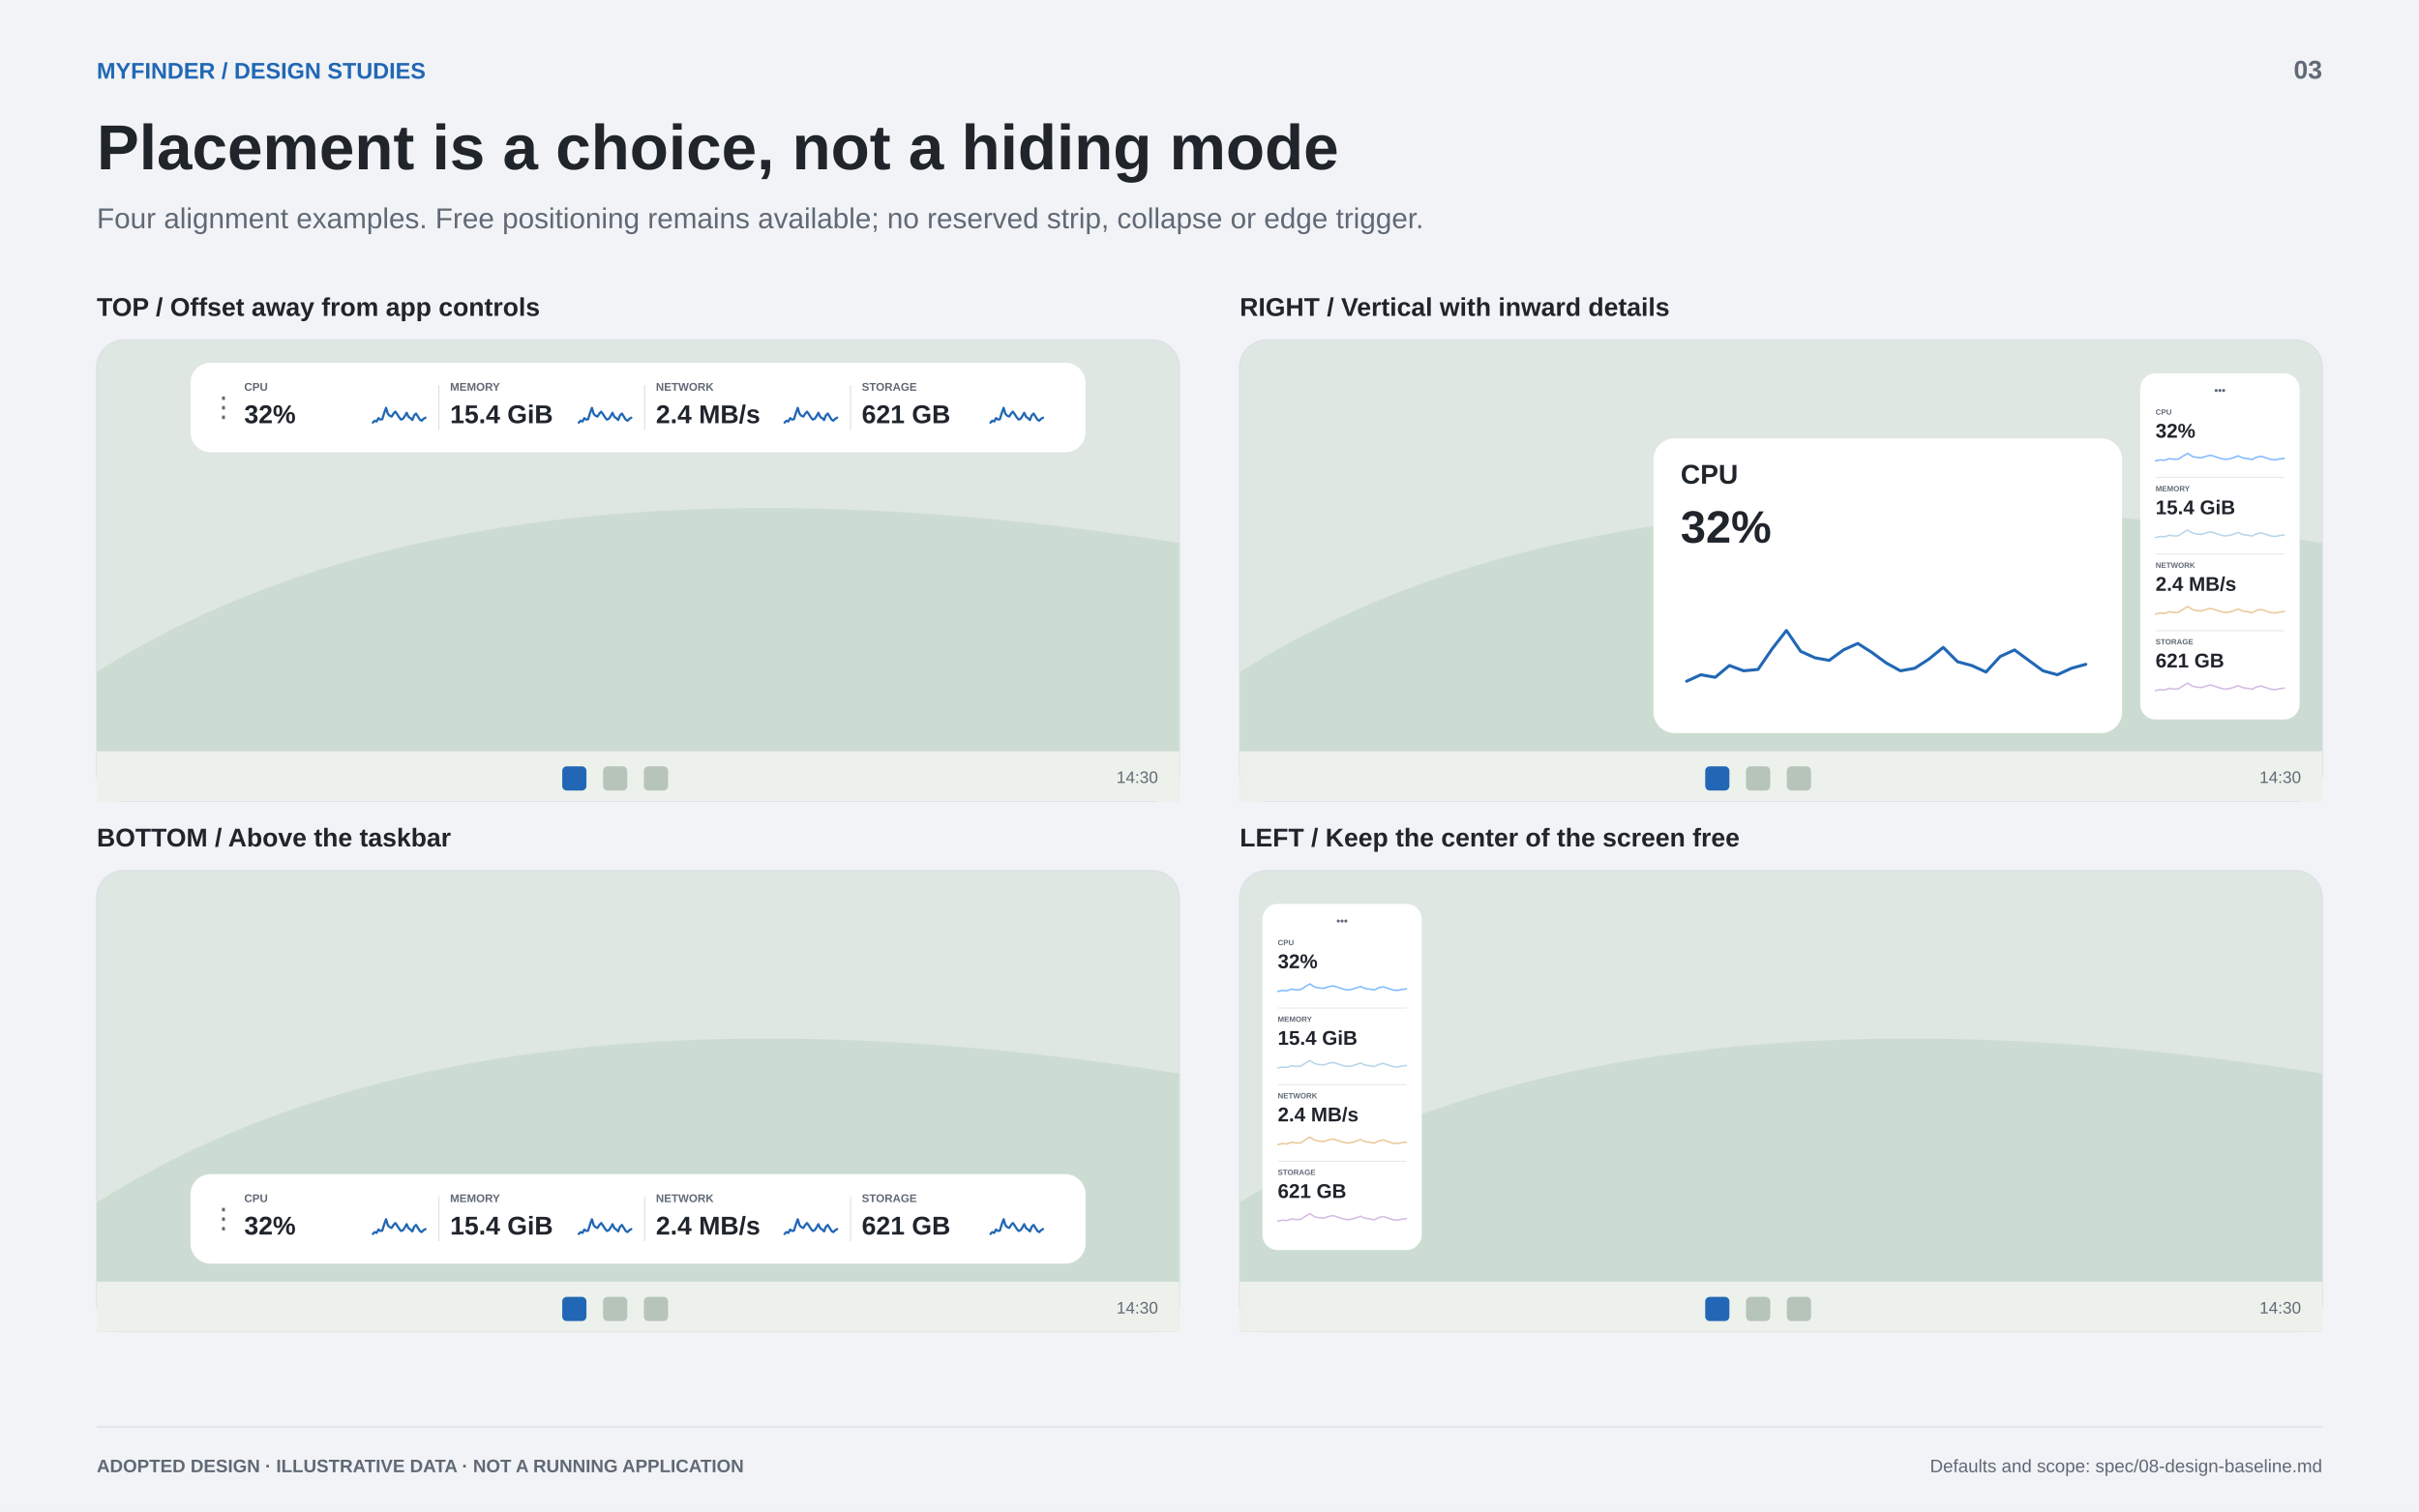
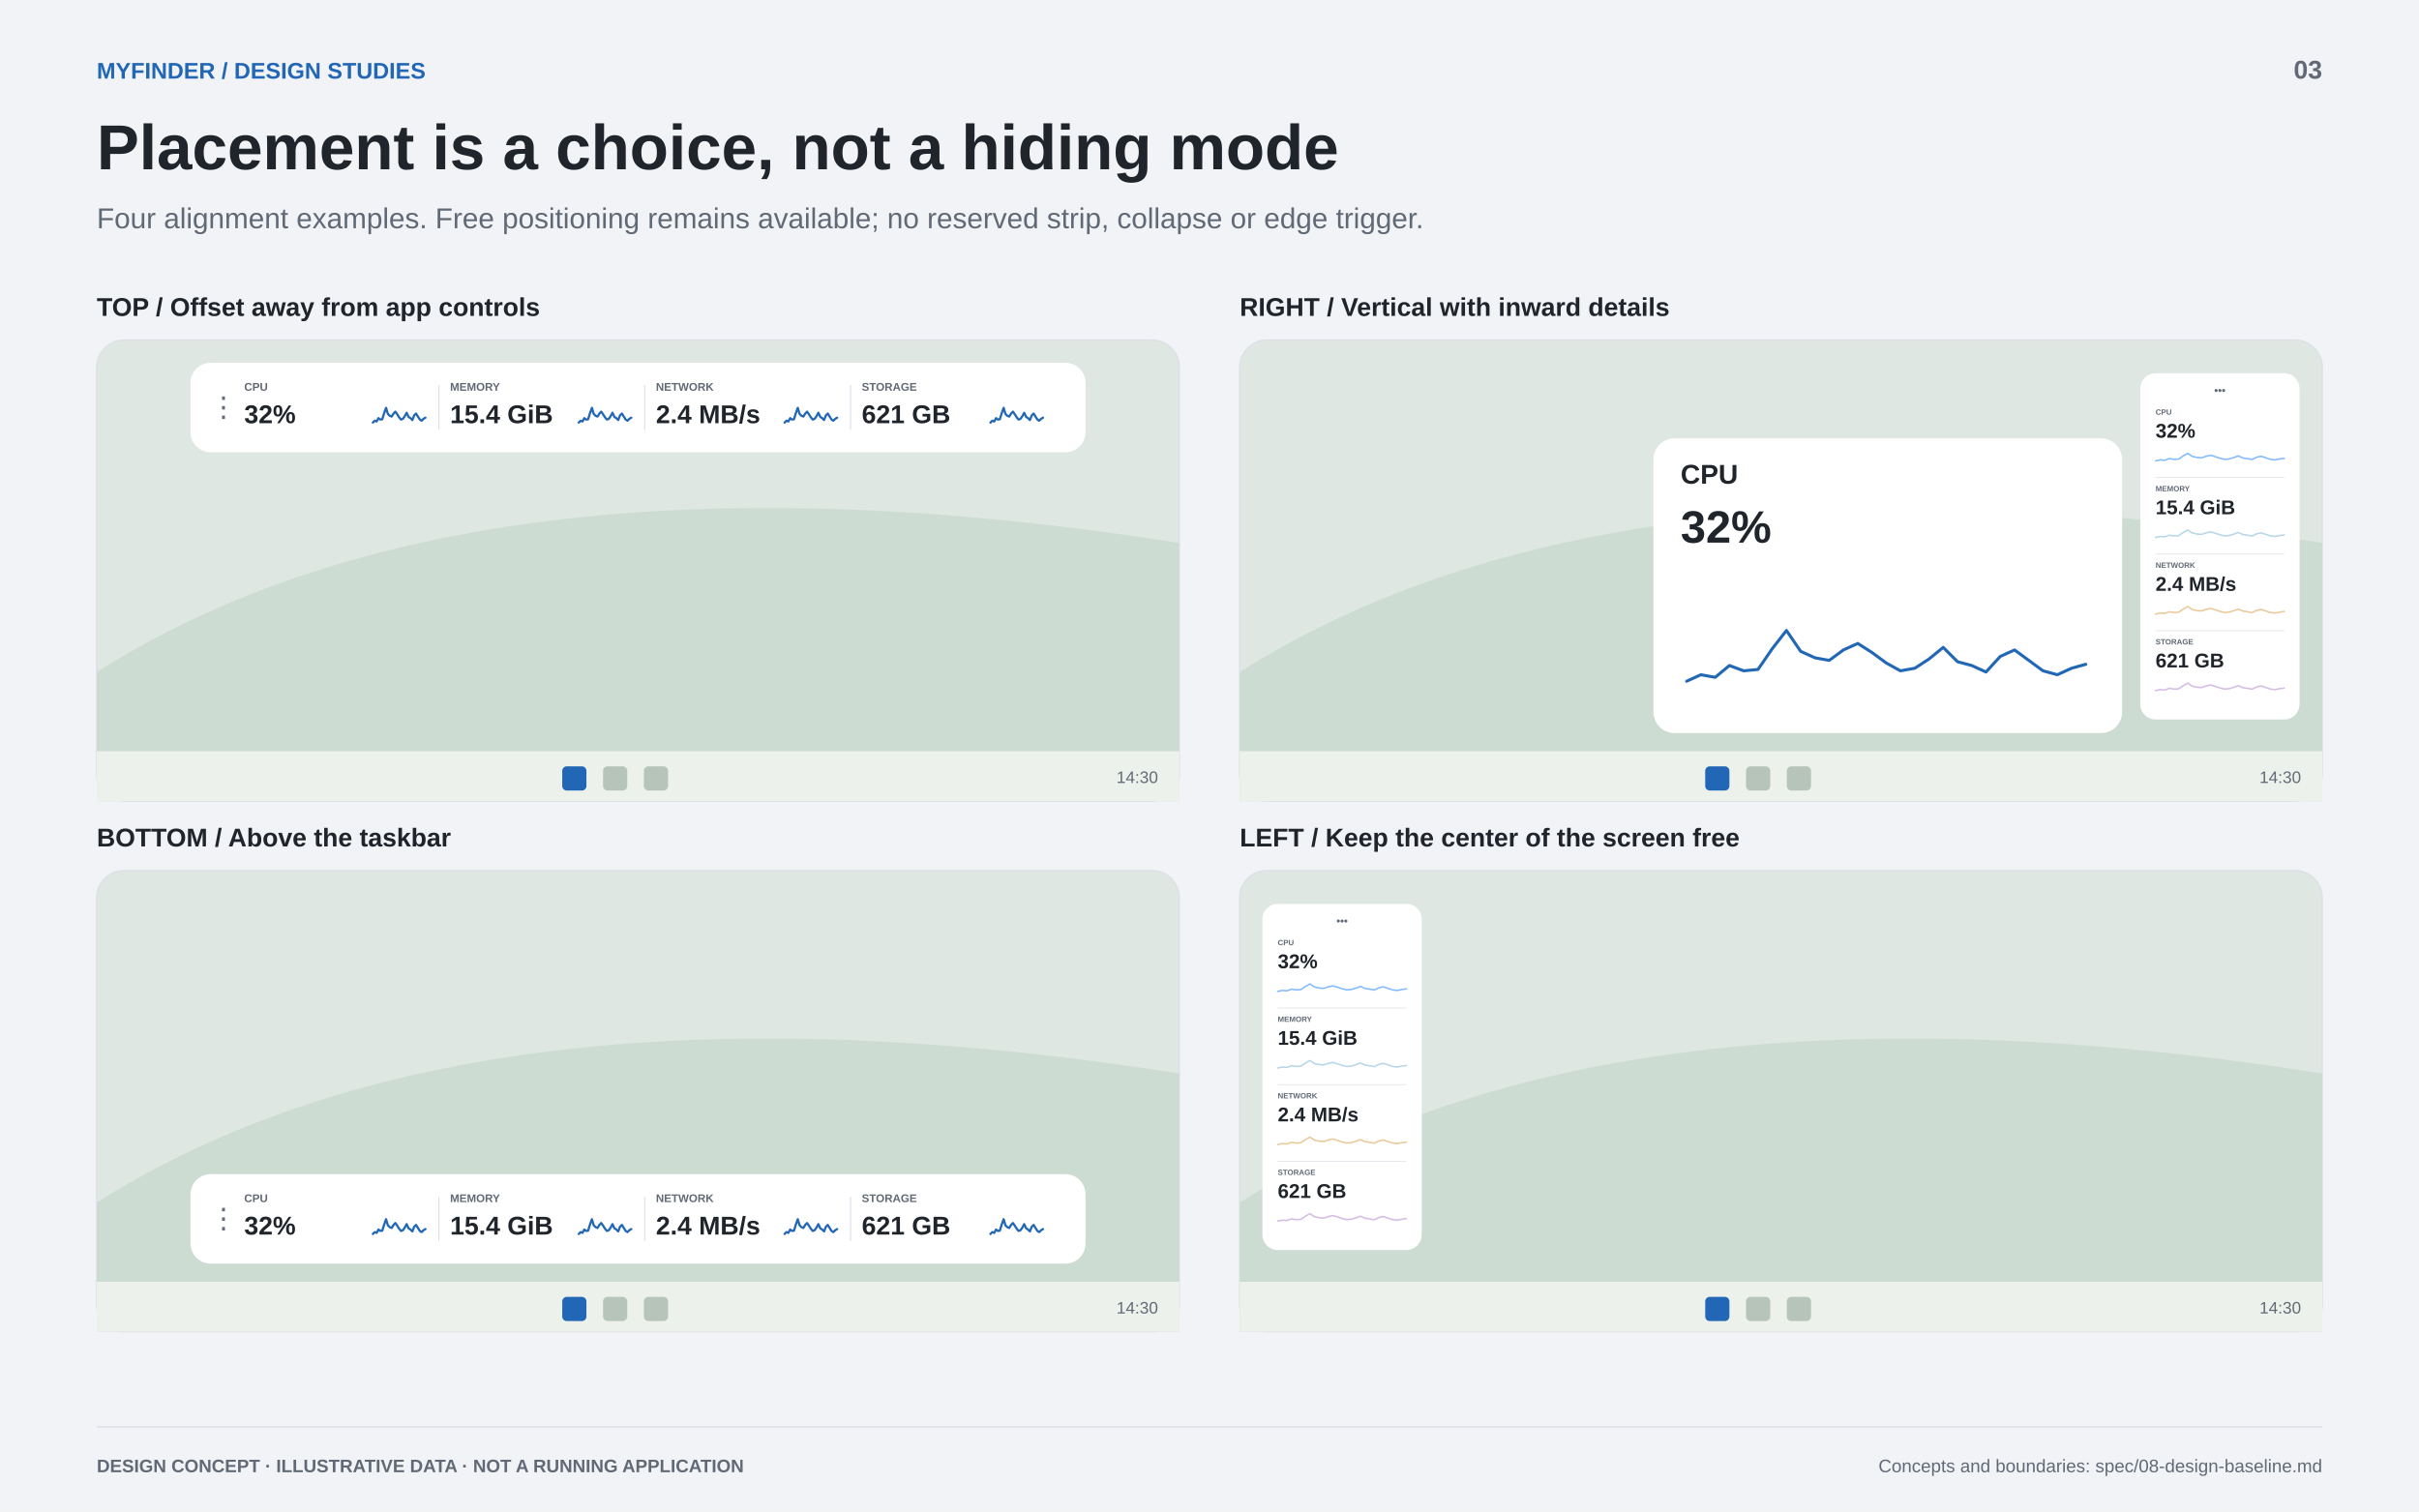
<svg xmlns="http://www.w3.org/2000/svg" width="1600" height="1000" viewBox="0 0 1600 1000">
  <defs>
    <filter id="shadow" x="-15%" y="-15%" width="130%" height="140%">
      <feDropShadow dx="0" dy="9" stdDeviation="16" flood-color="#263D37" flood-opacity="0.10" />
    </filter>
  </defs>
  <g font-family="Segoe UI, Arial, sans-serif">
    <rect x="0" y="0" width="1600" height="1000" rx="0" fill="#F1F3F6" stroke="none" />
    <text x="64" y="52" fill="#2167B5" font-size="15" font-weight="700" text-anchor="start">MYFINDER  /  DESIGN STUDIES</text>
    <text x="1536" y="52" fill="#606975" font-size="17" font-weight="600" text-anchor="end">03</text>
    <text x="64" y="112" fill="#20242B" font-size="42" font-weight="600" text-anchor="start">Placement is a choice, not a hiding mode</text>
    <text x="64" y="151" fill="#606975" font-size="19" font-weight="400" text-anchor="start">Four alignment examples. Free positioning remains available; no reserved strip, collapse or edge trigger.</text>
    <text x="64" y="209" fill="#20242B" font-size="17" font-weight="600" text-anchor="start">TOP / Offset away from app controls</text>
    <rect x="64" y="225" width="716" height="305" rx="18" fill="#DEE7E1" stroke="#DDE1E7" />
    <path d="M64,444.6 Q314.6,286 780,359.2 L780,530 L64,530 Z" fill="#CDDCD2" />
    <rect x="64" y="497" width="716" height="33" rx="0" fill="#EDF1EB" stroke="none" />
    <rect x="371.88" y="507" width="16" height="16" rx="3" fill="#2167B5" stroke="none" />
    <rect x="398.88" y="507" width="16" height="16" rx="3" fill="#B6C4B9" stroke="none" />
    <rect x="425.88" y="507" width="16" height="16" rx="3" fill="#B6C4B9" stroke="none" />
    <text x="766" y="518" fill="#606975" font-size="11" font-weight="400" text-anchor="end">14:30</text>
    <g transform="translate(126,240) scale(0.74)">
      <rect x="0" y="0" width="800" height="80" rx="18" fill="#FFFFFF" stroke="none" />
      <text x="17" y="48" fill="#606975" font-size="25" font-weight="400" text-anchor="start">⋮</text>
      <text x="48" y="25" fill="#606975" font-size="10" font-weight="600" text-anchor="start">CPU</text>
      <text x="48" y="54" fill="#20242B" font-size="23" font-weight="600" text-anchor="start">32%</text>
      <path d="M163.0,53.5 L164.7,51.8 L166.4,52.5 L168.0,49.5 L169.7,50.8 L171.4,50.5 L173.1,45.0 L174.8,40.3 L176.4,45.7 L178.1,47.4 L179.8,48.1 L181.5,45.4 L183.1,43.7 L184.8,46.1 L186.5,48.8 L188.2,50.8 L189.9,50.1 L191.5,47.8 L193.2,44.7 L194.9,48.4 L196.6,49.5 L198.3,51.2 L199.9,47.1 L201.6,45.4 L203.3,48.1 L205.0,50.8 L206.6,51.8 L208.3,50.1 L210.0,49.1" fill="none" stroke="#2167B5" stroke-width="2" stroke-linejoin="round" stroke-linecap="round" />
      <line x1="222" y1="20" x2="222" y2="60" stroke="#DDE1E7" stroke-width="1" />
      <text x="232" y="25" fill="#606975" font-size="10" font-weight="600" text-anchor="start">MEMORY</text>
      <text x="232" y="54" fill="#20242B" font-size="23" font-weight="600" text-anchor="start">15.4 GiB</text>
      <path d="M347.0,53.5 L348.7,51.8 L350.4,52.5 L352.0,49.5 L353.7,50.8 L355.4,50.5 L357.1,45.0 L358.8,40.3 L360.4,45.7 L362.1,47.4 L363.8,48.1 L365.5,45.4 L367.1,43.7 L368.8,46.1 L370.5,48.8 L372.2,50.8 L373.9,50.1 L375.5,47.8 L377.2,44.7 L378.9,48.4 L380.6,49.5 L382.3,51.2 L383.9,47.1 L385.6,45.4 L387.3,48.1 L389.0,50.8 L390.6,51.8 L392.3,50.1 L394.0,49.1" fill="none" stroke="#2167B5" stroke-width="2" stroke-linejoin="round" stroke-linecap="round" />
      <line x1="406" y1="20" x2="406" y2="60" stroke="#DDE1E7" stroke-width="1" />
      <text x="416" y="25" fill="#606975" font-size="10" font-weight="600" text-anchor="start">NETWORK</text>
      <text x="416" y="54" fill="#20242B" font-size="23" font-weight="600" text-anchor="start">2.4 MB/s</text>
      <path d="M531.0,53.5 L532.7,51.8 L534.4,52.5 L536.0,49.5 L537.7,50.8 L539.4,50.5 L541.1,45.0 L542.8,40.3 L544.4,45.7 L546.1,47.4 L547.8,48.1 L549.5,45.4 L551.1,43.7 L552.8,46.1 L554.5,48.8 L556.2,50.8 L557.9,50.1 L559.5,47.8 L561.2,44.7 L562.9,48.4 L564.6,49.5 L566.3,51.2 L567.9,47.1 L569.6,45.4 L571.3,48.1 L573.0,50.8 L574.6,51.8 L576.3,50.1 L578.0,49.1" fill="none" stroke="#2167B5" stroke-width="2" stroke-linejoin="round" stroke-linecap="round" />
      <line x1="590" y1="20" x2="590" y2="60" stroke="#DDE1E7" stroke-width="1" />
      <text x="600" y="25" fill="#606975" font-size="10" font-weight="600" text-anchor="start">STORAGE</text>
      <text x="600" y="54" fill="#20242B" font-size="23" font-weight="600" text-anchor="start">621 GB</text>
      <path d="M715.0,53.5 L716.7,51.8 L718.4,52.5 L720.0,49.5 L721.7,50.8 L723.4,50.5 L725.1,45.0 L726.8,40.3 L728.4,45.7 L730.1,47.4 L731.8,48.1 L733.5,45.4 L735.1,43.7 L736.8,46.1 L738.5,48.8 L740.2,50.8 L741.9,50.1 L743.5,47.8 L745.2,44.7 L746.9,48.4 L748.6,49.5 L750.3,51.2 L751.9,47.1 L753.6,45.4 L755.3,48.1 L757.0,50.8 L758.6,51.8 L760.3,50.1 L762.0,49.1" fill="none" stroke="#2167B5" stroke-width="2" stroke-linejoin="round" stroke-linecap="round" />
    </g>
    <text x="820" y="209" fill="#20242B" font-size="17" font-weight="600" text-anchor="start">RIGHT / Vertical with inward details</text>
    <rect x="820" y="225" width="716" height="305" rx="18" fill="#DEE7E1" stroke="#DDE1E7" />
    <path d="M820,444.6 Q1070.6,286 1536,359.2 L1536,530 L820,530 Z" fill="#CDDCD2" />
    <rect x="820" y="497" width="716" height="33" rx="0" fill="#EDF1EB" stroke="none" />
    <rect x="1127.88" y="507" width="16" height="16" rx="3" fill="#2167B5" stroke="none" />
    <rect x="1154.88" y="507" width="16" height="16" rx="3" fill="#B6C4B9" stroke="none" />
    <rect x="1181.88" y="507" width="16" height="16" rx="3" fill="#B6C4B9" stroke="none" />
    <text x="1522" y="518" fill="#606975" font-size="11" font-weight="400" text-anchor="end">14:30</text>
    <g transform="translate(1415.619,247) scale(0.5066372)">
      <rect x="0" y="0" width="208" height="452" rx="20" fill="#FFFFFF" stroke="none" />
      <text x="104" y="27" fill="#606975" font-size="14" font-weight="600" text-anchor="middle">•••</text>
      <text x="20" y="54" fill="#606975" font-size="10" font-weight="600" text-anchor="start">CPU</text>
      <text x="20" y="84" fill="#20242B" font-size="26" font-weight="600" text-anchor="start">32%</text>
      <path d="M20.0,114.3 L26.0,113.0 L32.0,113.5 L38.0,111.3 L44.0,112.3 L50.0,112.0 L56.0,108.0 L62.0,104.5 L68.0,108.5 L74.0,109.8 L80.0,110.3 L86.0,108.3 L92.0,107.0 L98.0,108.8 L104.0,110.8 L110.0,112.3 L116.0,111.8 L122.0,110.0 L128.0,107.8 L134.0,110.5 L140.0,111.3 L146.0,112.5 L152.0,109.5 L158.0,108.3 L164.0,110.3 L170.0,112.3 L176.0,113.0 L182.0,111.8 L188.0,111.0" fill="none" stroke="#83BAFF" stroke-width="2" stroke-linejoin="round" stroke-linecap="round" />
      <line x1="20" y1="136" x2="188" y2="136" stroke="#DDE1E7" stroke-width="1" />
      <text x="20" y="154" fill="#606975" font-size="10" font-weight="600" text-anchor="start">MEMORY</text>
      <text x="20" y="184" fill="#20242B" font-size="26" font-weight="600" text-anchor="start">15.4 GiB</text>
      <path d="M20.0,214.3 L26.0,213.0 L32.0,213.5 L38.0,211.3 L44.0,212.3 L50.0,212.0 L56.0,208.0 L62.0,204.5 L68.0,208.5 L74.0,209.8 L80.0,210.3 L86.0,208.3 L92.0,207.0 L98.0,208.8 L104.0,210.8 L110.0,212.3 L116.0,211.8 L122.0,210.0 L128.0,207.8 L134.0,210.5 L140.0,211.3 L146.0,212.5 L152.0,209.5 L158.0,208.3 L164.0,210.3 L170.0,212.3 L176.0,213.0 L182.0,211.8 L188.0,211.0" fill="none" stroke="#B7D6EA" stroke-width="2" stroke-linejoin="round" stroke-linecap="round" />
      <line x1="20" y1="236" x2="188" y2="236" stroke="#DDE1E7" stroke-width="1" />
      <text x="20" y="254" fill="#606975" font-size="10" font-weight="600" text-anchor="start">NETWORK</text>
      <text x="20" y="284" fill="#20242B" font-size="26" font-weight="600" text-anchor="start">2.4 MB/s</text>
      <path d="M20.0,314.3 L26.0,313.0 L32.0,313.5 L38.0,311.3 L44.0,312.3 L50.0,312.0 L56.0,308.0 L62.0,304.5 L68.0,308.5 L74.0,309.8 L80.0,310.3 L86.0,308.3 L92.0,307.0 L98.0,308.8 L104.0,310.8 L110.0,312.3 L116.0,311.8 L122.0,310.0 L128.0,307.8 L134.0,310.5 L140.0,311.3 L146.0,312.5 L152.0,309.5 L158.0,308.3 L164.0,310.3 L170.0,312.3 L176.0,313.0 L182.0,311.8 L188.0,311.0" fill="none" stroke="#EAC99A" stroke-width="2" stroke-linejoin="round" stroke-linecap="round" />
      <line x1="20" y1="336" x2="188" y2="336" stroke="#DDE1E7" stroke-width="1" />
      <text x="20" y="354" fill="#606975" font-size="10" font-weight="600" text-anchor="start">STORAGE</text>
      <text x="20" y="384" fill="#20242B" font-size="26" font-weight="600" text-anchor="start">621 GB</text>
      <path d="M20.0,414.3 L26.0,413.0 L32.0,413.5 L38.0,411.3 L44.0,412.3 L50.0,412.0 L56.0,408.0 L62.0,404.5 L68.0,408.5 L74.0,409.8 L80.0,410.3 L86.0,408.3 L92.0,407.0 L98.0,408.8 L104.0,410.8 L110.0,412.3 L116.0,411.8 L122.0,410.0 L128.0,407.8 L134.0,410.5 L140.0,411.3 L146.0,412.5 L152.0,409.5 L158.0,408.3 L164.0,410.3 L170.0,412.3 L176.0,413.0 L182.0,411.8 L188.0,411.0" fill="none" stroke="#D4BCE4" stroke-width="2" stroke-linejoin="round" stroke-linecap="round" />
    </g>
    <rect x="1093.619" y="290" width="310" height="195" rx="14" fill="#FFFFFF" stroke="none" />
    <text x="1111.619" y="320" fill="#20242B" font-size="18" font-weight="600" text-anchor="start">CPU</text>
    <text x="1111.619" y="359" fill="#20242B" font-size="30" font-weight="600" text-anchor="start">32%</text>
    <path d="M1115.6,450.7 L1125.0,446.4 L1134.5,448.1 L1143.9,440.3 L1153.3,443.8 L1162.8,442.9 L1172.2,429.2 L1181.6,417.1 L1191.0,430.9 L1200.5,435.2 L1209.9,436.9 L1219.3,430.0 L1228.8,425.7 L1238.2,431.7 L1247.6,438.6 L1257.0,443.8 L1266.5,442.1 L1275.9,436.0 L1285.3,428.3 L1294.8,437.8 L1304.2,440.3 L1313.6,444.6 L1323.0,434.3 L1332.5,430.0 L1341.9,436.9 L1351.3,443.8 L1360.8,446.4 L1370.2,442.1 L1379.6,439.5" fill="none" stroke="#2167B5" stroke-width="2" stroke-linejoin="round" stroke-linecap="round" />
    <text x="64" y="560" fill="#20242B" font-size="17" font-weight="600" text-anchor="start">BOTTOM / Above the taskbar</text>
    <rect x="64" y="576" width="716" height="305" rx="18" fill="#DEE7E1" stroke="#DDE1E7" />
    <path d="M64,795.6 Q314.6,637 780,710.2 L780,881 L64,881 Z" fill="#CDDCD2" />
    <rect x="64" y="848" width="716" height="33" rx="0" fill="#EDF1EB" stroke="none" />
    <rect x="371.88" y="858" width="16" height="16" rx="3" fill="#2167B5" stroke="none" />
    <rect x="398.88" y="858" width="16" height="16" rx="3" fill="#B6C4B9" stroke="none" />
    <rect x="425.88" y="858" width="16" height="16" rx="3" fill="#B6C4B9" stroke="none" />
    <text x="766" y="869" fill="#606975" font-size="11" font-weight="400" text-anchor="end">14:30</text>
    <g transform="translate(126,776.8) scale(0.74)">
      <rect x="0" y="0" width="800" height="80" rx="18" fill="#FFFFFF" stroke="none" />
      <text x="17" y="48" fill="#606975" font-size="25" font-weight="400" text-anchor="start">⋮</text>
      <text x="48" y="25" fill="#606975" font-size="10" font-weight="600" text-anchor="start">CPU</text>
      <text x="48" y="54" fill="#20242B" font-size="23" font-weight="600" text-anchor="start">32%</text>
      <path d="M163.0,53.5 L164.7,51.8 L166.4,52.5 L168.0,49.5 L169.7,50.8 L171.4,50.5 L173.1,45.0 L174.8,40.3 L176.4,45.7 L178.1,47.4 L179.8,48.1 L181.5,45.4 L183.1,43.7 L184.8,46.1 L186.5,48.8 L188.2,50.8 L189.9,50.1 L191.5,47.8 L193.2,44.7 L194.9,48.4 L196.6,49.5 L198.3,51.2 L199.9,47.1 L201.6,45.4 L203.3,48.1 L205.0,50.8 L206.6,51.8 L208.3,50.1 L210.0,49.1" fill="none" stroke="#2167B5" stroke-width="2" stroke-linejoin="round" stroke-linecap="round" />
      <line x1="222" y1="20" x2="222" y2="60" stroke="#DDE1E7" stroke-width="1" />
      <text x="232" y="25" fill="#606975" font-size="10" font-weight="600" text-anchor="start">MEMORY</text>
      <text x="232" y="54" fill="#20242B" font-size="23" font-weight="600" text-anchor="start">15.4 GiB</text>
      <path d="M347.0,53.5 L348.7,51.8 L350.4,52.5 L352.0,49.5 L353.7,50.8 L355.4,50.5 L357.1,45.0 L358.8,40.3 L360.4,45.7 L362.1,47.4 L363.8,48.1 L365.5,45.4 L367.1,43.7 L368.8,46.1 L370.5,48.8 L372.2,50.8 L373.9,50.1 L375.5,47.8 L377.2,44.7 L378.9,48.4 L380.6,49.5 L382.3,51.2 L383.9,47.1 L385.6,45.4 L387.3,48.1 L389.0,50.8 L390.6,51.8 L392.3,50.1 L394.0,49.1" fill="none" stroke="#2167B5" stroke-width="2" stroke-linejoin="round" stroke-linecap="round" />
      <line x1="406" y1="20" x2="406" y2="60" stroke="#DDE1E7" stroke-width="1" />
      <text x="416" y="25" fill="#606975" font-size="10" font-weight="600" text-anchor="start">NETWORK</text>
      <text x="416" y="54" fill="#20242B" font-size="23" font-weight="600" text-anchor="start">2.4 MB/s</text>
      <path d="M531.0,53.5 L532.7,51.8 L534.4,52.5 L536.0,49.5 L537.7,50.8 L539.4,50.5 L541.1,45.0 L542.8,40.3 L544.4,45.7 L546.1,47.4 L547.8,48.1 L549.5,45.4 L551.1,43.7 L552.8,46.1 L554.5,48.8 L556.2,50.8 L557.9,50.1 L559.5,47.8 L561.2,44.7 L562.9,48.4 L564.6,49.5 L566.3,51.2 L567.9,47.1 L569.6,45.4 L571.3,48.1 L573.0,50.8 L574.6,51.8 L576.3,50.1 L578.0,49.1" fill="none" stroke="#2167B5" stroke-width="2" stroke-linejoin="round" stroke-linecap="round" />
      <line x1="590" y1="20" x2="590" y2="60" stroke="#DDE1E7" stroke-width="1" />
      <text x="600" y="25" fill="#606975" font-size="10" font-weight="600" text-anchor="start">STORAGE</text>
      <text x="600" y="54" fill="#20242B" font-size="23" font-weight="600" text-anchor="start">621 GB</text>
      <path d="M715.0,53.5 L716.7,51.8 L718.4,52.5 L720.0,49.5 L721.7,50.8 L723.4,50.5 L725.1,45.0 L726.8,40.3 L728.4,45.7 L730.1,47.4 L731.8,48.1 L733.5,45.4 L735.1,43.7 L736.8,46.1 L738.5,48.8 L740.2,50.8 L741.9,50.1 L743.5,47.8 L745.2,44.7 L746.9,48.4 L748.6,49.5 L750.3,51.2 L751.9,47.1 L753.6,45.4 L755.3,48.1 L757.0,50.8 L758.6,51.8 L760.3,50.1 L762.0,49.1" fill="none" stroke="#2167B5" stroke-width="2" stroke-linejoin="round" stroke-linecap="round" />
    </g>
    <text x="820" y="560" fill="#20242B" font-size="17" font-weight="600" text-anchor="start">LEFT / Keep the center of the screen free</text>
    <rect x="820" y="576" width="716" height="305" rx="18" fill="#DEE7E1" stroke="#DDE1E7" />
    <path d="M820,795.6 Q1070.6,637 1536,710.2 L1536,881 L820,881 Z" fill="#CDDCD2" />
    <rect x="820" y="848" width="716" height="33" rx="0" fill="#EDF1EB" stroke="none" />
    <rect x="1127.88" y="858" width="16" height="16" rx="3" fill="#2167B5" stroke="none" />
    <rect x="1154.88" y="858" width="16" height="16" rx="3" fill="#B6C4B9" stroke="none" />
    <rect x="1181.88" y="858" width="16" height="16" rx="3" fill="#B6C4B9" stroke="none" />
    <text x="1522" y="869" fill="#606975" font-size="11" font-weight="400" text-anchor="end">14:30</text>
    <g transform="translate(835,598) scale(0.5066372)">
      <rect x="0" y="0" width="208" height="452" rx="20" fill="#FFFFFF" stroke="none" />
      <text x="104" y="27" fill="#606975" font-size="14" font-weight="600" text-anchor="middle">•••</text>
      <text x="20" y="54" fill="#606975" font-size="10" font-weight="600" text-anchor="start">CPU</text>
      <text x="20" y="84" fill="#20242B" font-size="26" font-weight="600" text-anchor="start">32%</text>
      <path d="M20.0,114.3 L26.0,113.0 L32.0,113.5 L38.0,111.3 L44.0,112.3 L50.0,112.0 L56.0,108.0 L62.0,104.5 L68.0,108.5 L74.0,109.8 L80.0,110.3 L86.0,108.3 L92.0,107.0 L98.0,108.8 L104.0,110.8 L110.0,112.3 L116.0,111.8 L122.0,110.0 L128.0,107.8 L134.0,110.5 L140.0,111.3 L146.0,112.5 L152.0,109.5 L158.0,108.3 L164.0,110.3 L170.0,112.3 L176.0,113.0 L182.0,111.8 L188.0,111.0" fill="none" stroke="#83BAFF" stroke-width="2" stroke-linejoin="round" stroke-linecap="round" />
      <line x1="20" y1="136" x2="188" y2="136" stroke="#DDE1E7" stroke-width="1" />
      <text x="20" y="154" fill="#606975" font-size="10" font-weight="600" text-anchor="start">MEMORY</text>
      <text x="20" y="184" fill="#20242B" font-size="26" font-weight="600" text-anchor="start">15.4 GiB</text>
      <path d="M20.0,214.3 L26.0,213.0 L32.0,213.5 L38.0,211.3 L44.0,212.3 L50.0,212.0 L56.0,208.0 L62.0,204.5 L68.0,208.5 L74.0,209.8 L80.0,210.3 L86.0,208.3 L92.0,207.0 L98.0,208.8 L104.0,210.8 L110.0,212.3 L116.0,211.8 L122.0,210.0 L128.0,207.8 L134.0,210.5 L140.0,211.3 L146.0,212.5 L152.0,209.5 L158.0,208.3 L164.0,210.3 L170.0,212.3 L176.0,213.0 L182.0,211.8 L188.0,211.0" fill="none" stroke="#B7D6EA" stroke-width="2" stroke-linejoin="round" stroke-linecap="round" />
      <line x1="20" y1="236" x2="188" y2="236" stroke="#DDE1E7" stroke-width="1" />
      <text x="20" y="254" fill="#606975" font-size="10" font-weight="600" text-anchor="start">NETWORK</text>
      <text x="20" y="284" fill="#20242B" font-size="26" font-weight="600" text-anchor="start">2.4 MB/s</text>
      <path d="M20.0,314.3 L26.0,313.0 L32.0,313.5 L38.0,311.3 L44.0,312.3 L50.0,312.0 L56.0,308.0 L62.0,304.5 L68.0,308.5 L74.0,309.8 L80.0,310.3 L86.0,308.3 L92.0,307.0 L98.0,308.8 L104.0,310.8 L110.0,312.3 L116.0,311.8 L122.0,310.0 L128.0,307.8 L134.0,310.5 L140.0,311.3 L146.0,312.5 L152.0,309.5 L158.0,308.3 L164.0,310.3 L170.0,312.3 L176.0,313.0 L182.0,311.8 L188.0,311.0" fill="none" stroke="#EAC99A" stroke-width="2" stroke-linejoin="round" stroke-linecap="round" />
      <line x1="20" y1="336" x2="188" y2="336" stroke="#DDE1E7" stroke-width="1" />
      <text x="20" y="354" fill="#606975" font-size="10" font-weight="600" text-anchor="start">STORAGE</text>
      <text x="20" y="384" fill="#20242B" font-size="26" font-weight="600" text-anchor="start">621 GB</text>
      <path d="M20.0,414.3 L26.0,413.0 L32.0,413.5 L38.0,411.3 L44.0,412.3 L50.0,412.0 L56.0,408.0 L62.0,404.5 L68.0,408.5 L74.0,409.8 L80.0,410.3 L86.0,408.3 L92.0,407.0 L98.0,408.8 L104.0,410.8 L110.0,412.3 L116.0,411.8 L122.0,410.0 L128.0,407.8 L134.0,410.5 L140.0,411.3 L146.0,412.5 L152.0,409.5 L158.0,408.3 L164.0,410.3 L170.0,412.3 L176.0,413.0 L182.0,411.8 L188.0,411.0" fill="none" stroke="#D4BCE4" stroke-width="2" stroke-linejoin="round" stroke-linecap="round" />
    </g>
    <line x1="64" y1="944" x2="1536" y2="944" stroke="#DDE1E7" stroke-width="1" />
-     <text x="64" y="974" fill="#606975" font-size="12" font-weight="600" text-anchor="start">ADOPTED DESIGN · ILLUSTRATIVE DATA · NOT A RUNNING APPLICATION</text>
-     <text x="1536" y="974" fill="#606975" font-size="12" font-weight="400" text-anchor="end">Defaults and scope: spec/08-design-baseline.md</text>
+     <text x="64" y="974" fill="#606975" font-size="12" font-weight="600" text-anchor="start">DESIGN CONCEPT · ILLUSTRATIVE DATA · NOT A RUNNING APPLICATION</text>
+     <text x="1536" y="974" fill="#606975" font-size="12" font-weight="400" text-anchor="end">Concepts and boundaries: spec/08-design-baseline.md</text>
  </g>
</svg>
